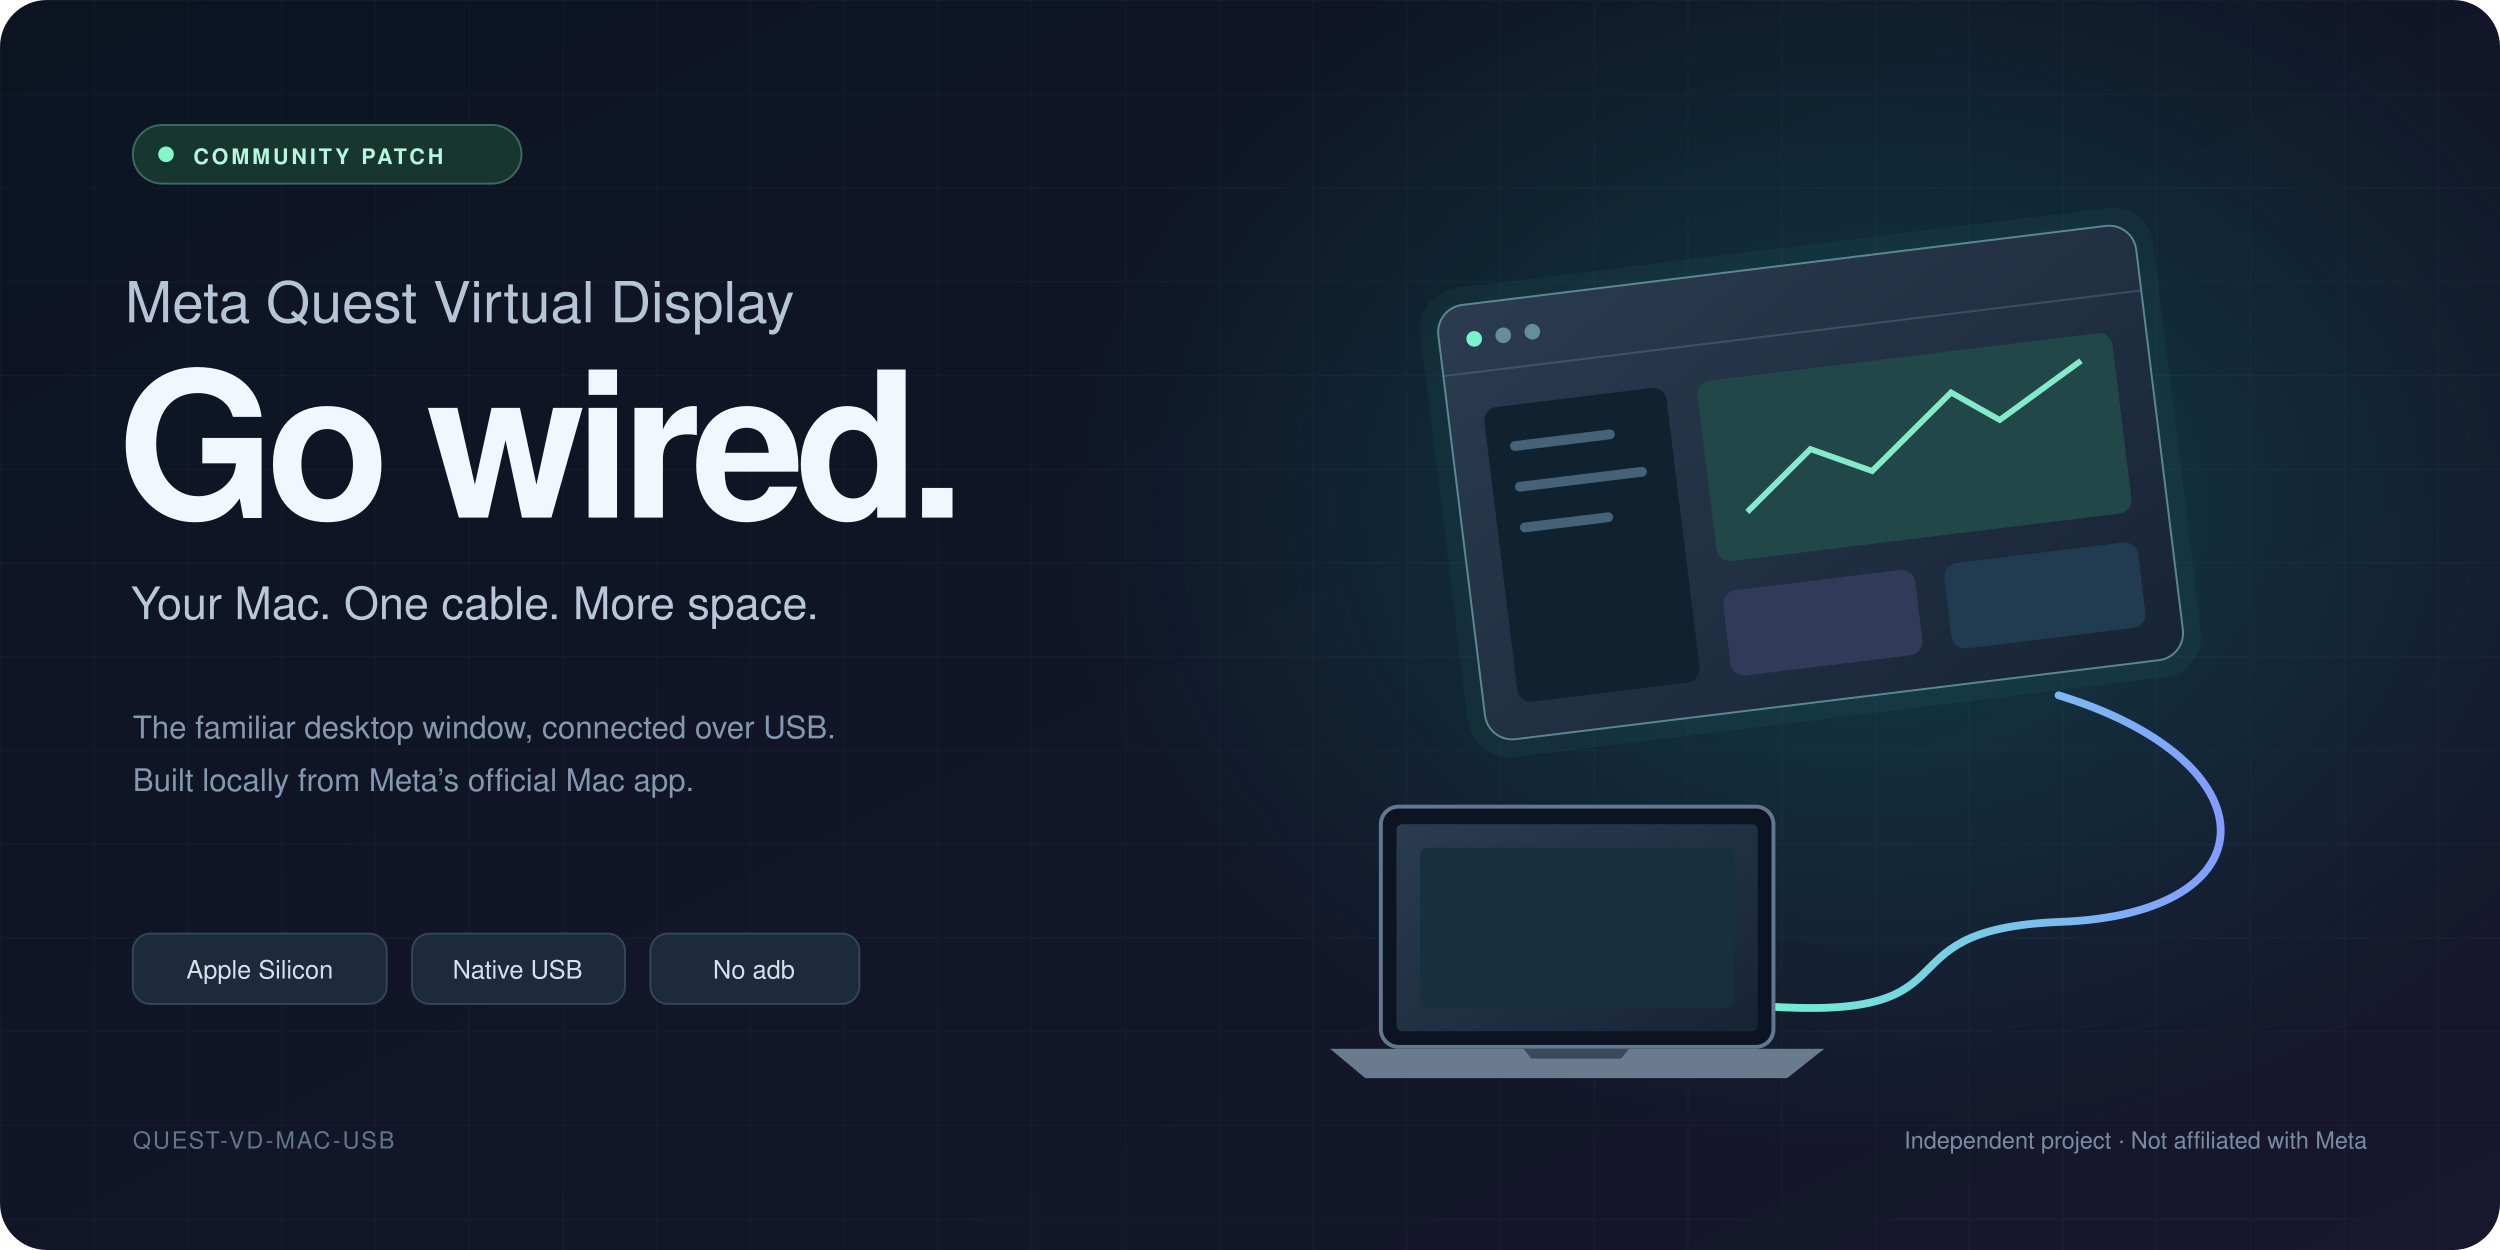
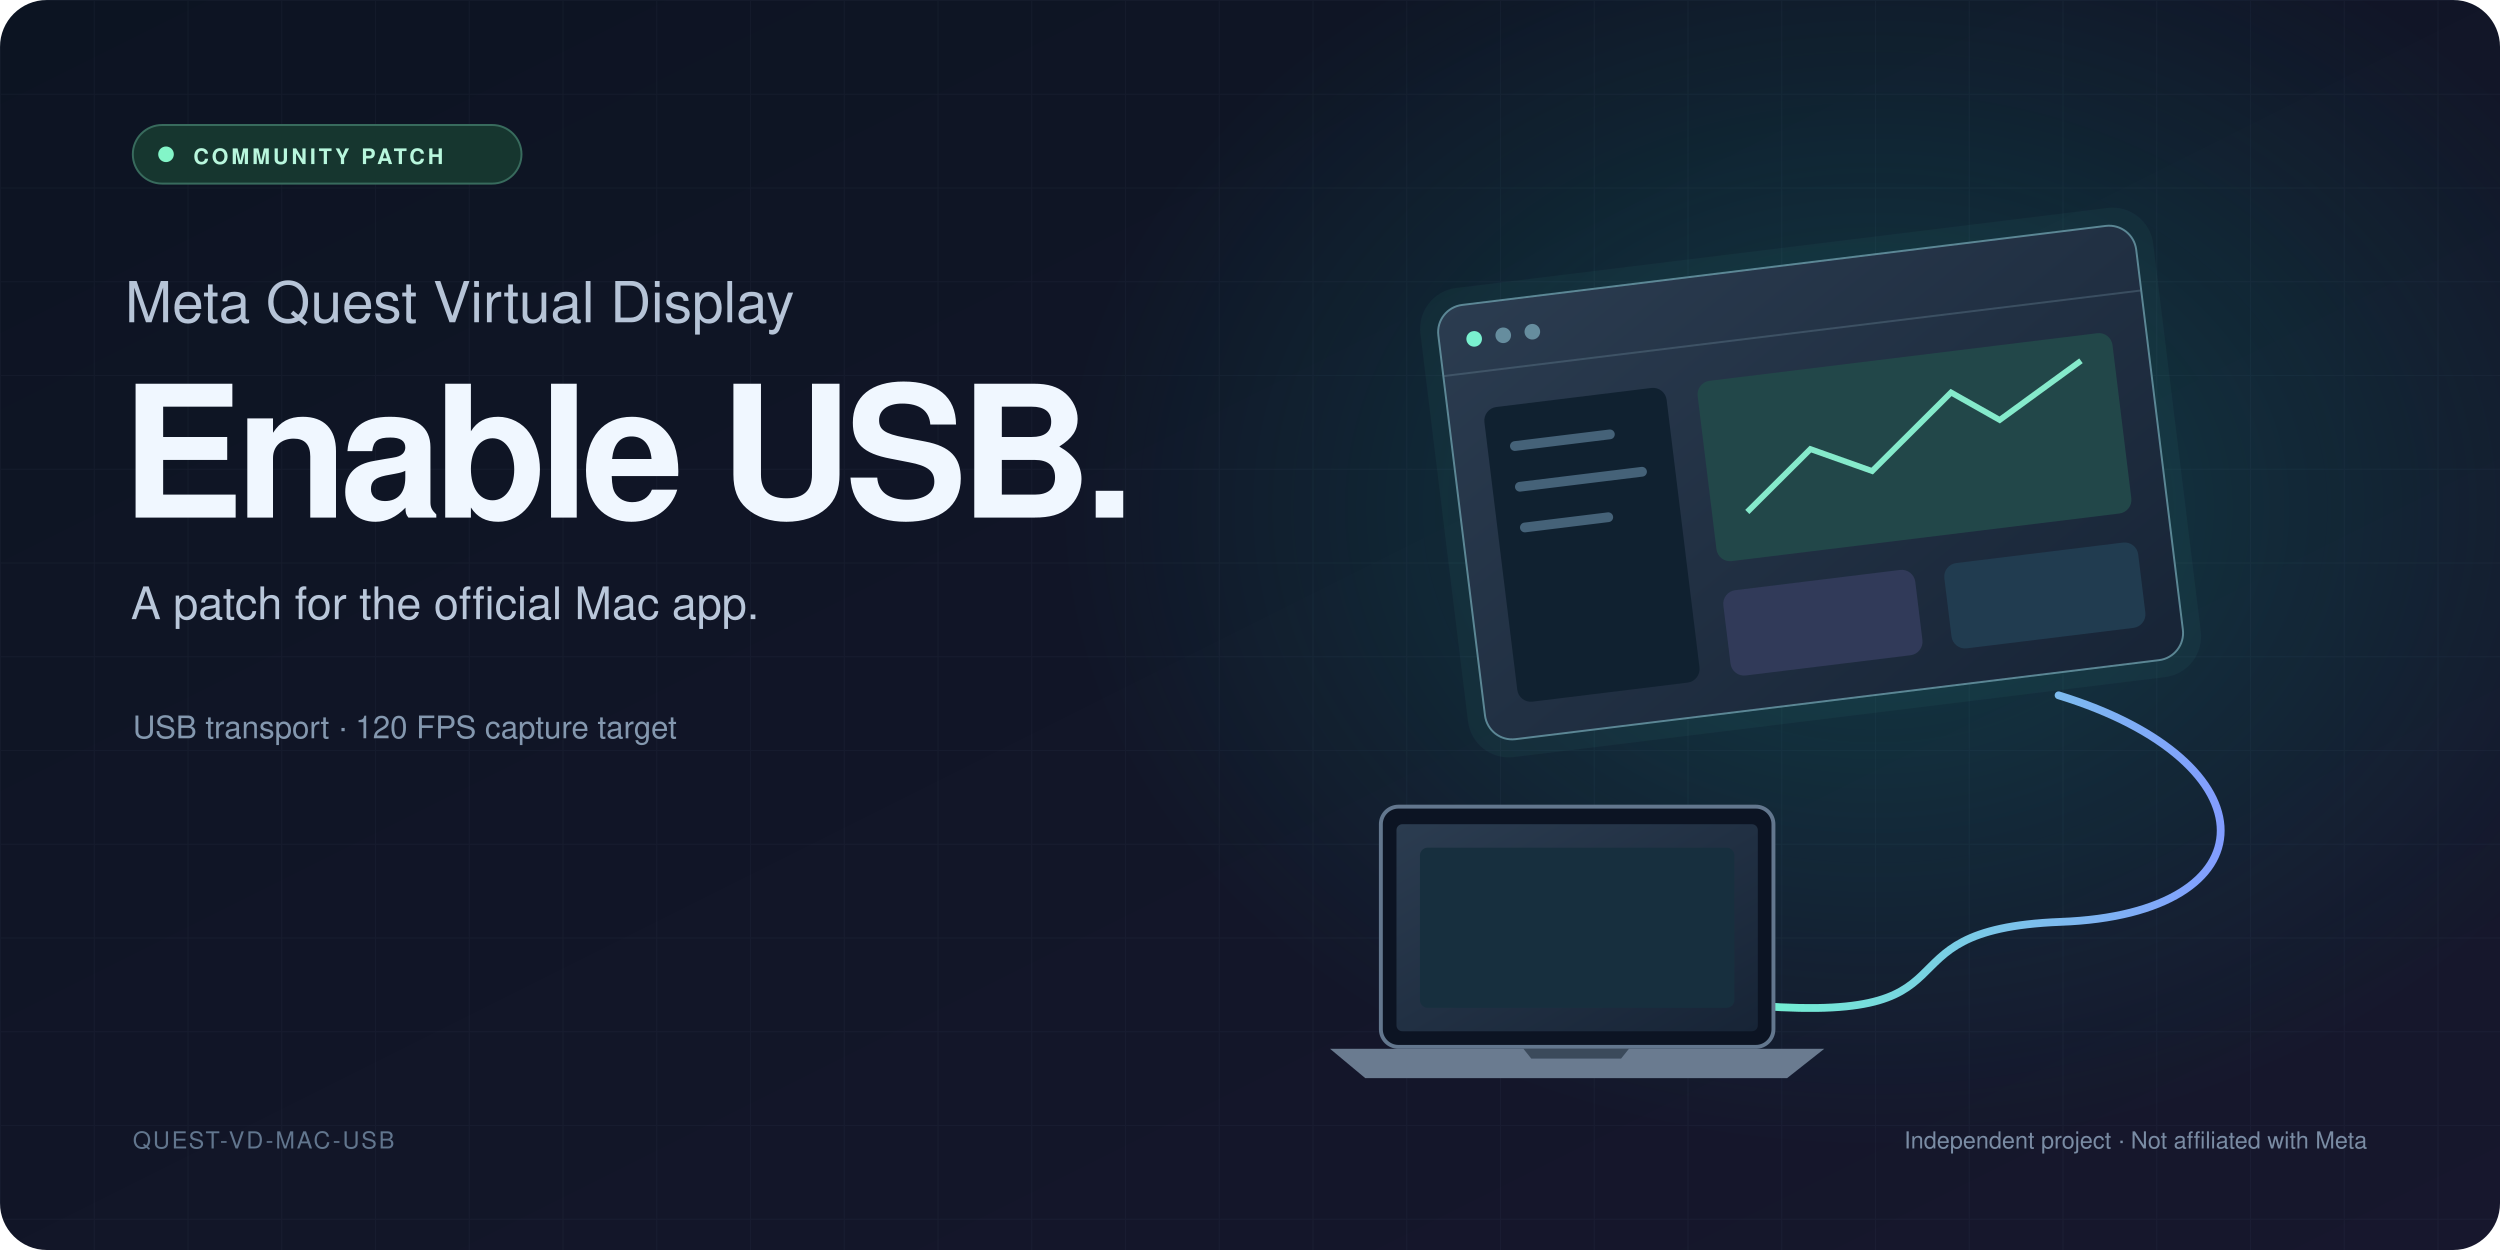
<svg xmlns="http://www.w3.org/2000/svg" width="1280" height="640" viewBox="0 0 1280 640" role="img" aria-labelledby="title desc">
  <defs>
    <linearGradient id="bg" x2="1" y2="1">
      <stop stop-color="#0c1422" />
      <stop offset="1" stop-color="#17172d" />
    </linearGradient>
    <radialGradient id="glow">
      <stop stop-color="#0cae9e" stop-opacity=".25" />
      <stop offset="1" stop-color="#0cae9e" stop-opacity="0" />
    </radialGradient>
    <linearGradient id="wire">
      <stop stop-color="#72f5cf" />
      <stop offset="1" stop-color="#829dff" />
    </linearGradient>
    <linearGradient id="glass" x2="1" y2="1">
      <stop stop-color="#2b3c50" />
      <stop offset="1" stop-color="#172436" />
    </linearGradient>
    <pattern id="grid" width="48" height="48" patternUnits="userSpaceOnUse">
      <path d="M48 0H0V48" fill="none" stroke="#b6cee8" stroke-opacity=".035" />
    </pattern>
  </defs>
  <rect width="1280" height="640" rx="24" fill="url(#bg)" />
  <rect width="1280" height="640" rx="24" fill="url(#grid)" />
  <ellipse cx="960" cy="260" rx="420" ry="330" fill="url(#glow)" />
  <g font-family="-apple-system,BlinkMacSystemFont,Segoe UI,Helvetica,Arial,sans-serif">
    <rect x="68" y="64" width="199" height="30" rx="15" fill="#16362f" stroke="#386b5d" />
    <circle cx="85" cy="79" r="4" fill="#83f5c8" />
    <text x="99" y="84" font-size="11" font-weight="600" letter-spacing="1.5" fill="#b8f7dd">COMMUNITY PATCH</text>
    <text x="64" y="165" font-size="29" font-weight="500" fill="#b6c4d7">Meta Quest Virtual Display</text>
-     <text x="60" y="265" font-size="104" font-weight="750" letter-spacing="-5" fill="#f0f7ff">Go wired.</text>
-     <text x="67" y="317" font-size="23" fill="#b9c7da">Your Mac. One cable. More space.</text>
-     <text x="68" y="378" font-size="16" fill="#8498af">The familiar desktop window, connected over USB.</text>
-     <text x="68" y="405" font-size="16" fill="#8498af">Built locally from Meta’s official Mac app.</text>
-     <g transform="translate(68 478)">
-       <rect width="130" height="36" rx="9" fill="#1c2a3c" stroke="#34455b" />
-       <text x="65" y="23" text-anchor="middle" font-size="13" fill="#d4e0ee">Apple Silicon</text>
-       <rect x="143" width="109" height="36" rx="9" fill="#1c2a3c" stroke="#34455b" />
-       <text x="197" y="23" text-anchor="middle" font-size="13" fill="#d4e0ee">Native USB</text>
-       <rect x="265" width="107" height="36" rx="9" fill="#1c2a3c" stroke="#34455b" />
-       <text x="318" y="23" text-anchor="middle" font-size="13" fill="#d4e0ee">No adb</text>
-     </g>
+     <text x="62" y="265" font-size="94" font-weight="750" letter-spacing="-4" fill="#f0f7ff">Enable USB.</text>
+     <text x="67" y="317" font-size="23" fill="#b9c7da">A patch for the official Mac app.</text>
+     <text x="68" y="378" font-size="16" fill="#8498af">USB transport · 120 FPS capture target</text>
    <g transform="translate(748 135) rotate(-7 180 120)">
      <rect x="-9" y="-9" width="378" height="242" rx="21" fill="#72f5cf" opacity=".04" />
      <rect width="360" height="224" rx="14" fill="url(#glass)" stroke="#6c9caa" stroke-opacity=".8" />
      <path d="M0 35H360" stroke="#627d90" stroke-opacity=".4" />
      <circle cx="18" cy="18" r="4" fill="#7af0cf" />
      <circle cx="33" cy="18" r="4" fill="#668d9e" />
      <circle cx="48" cy="18" r="4" fill="#668d9e" />
      <rect x="18" y="54" width="94" height="152" rx="7" fill="#102130" />
      <path d="M32 75H81M32 96H95M32 117H75" stroke="#456278" stroke-width="5" stroke-linecap="round" />
      <rect x="128" y="54" width="214" height="93" rx="7" fill="#224749" />
      <path d="M146 123L182 95L212 110L257 75L280 92L325 67" fill="none" stroke="#85eacb" stroke-width="3" />
      <rect x="128" y="162" width="99" height="44" rx="7" fill="#313a59" />
      <rect x="242" y="162" width="100" height="44" rx="7" fill="#213c50" />
    </g>
    <path d="M1054 356C1165 390 1164 468 1055 472C954 476 1022 527 889 514" fill="none" stroke="url(#wire)" stroke-width="4" stroke-linecap="round" />
    <g transform="translate(681 413)">
      <rect x="26" width="201" height="123" rx="9" fill="#0c1423" stroke="#63778e" stroke-width="2" />
      <rect x="34" y="9" width="185" height="106" rx="3" fill="url(#glass)" />
      <rect x="46" y="21" width="161" height="82" rx="4" fill="#172f3e" />
      <path d="M0 124H253L234 139H18Z" fill="#6a7b90" />
      <path d="M99 124H153L149 129H103Z" fill="#3b4a5b" />
    </g>
    <text x="68" y="588" font-size="12" letter-spacing="1" fill="#62768e">QUEST-VD-MAC-USB</text>
    <text x="1212" y="588" text-anchor="end" font-size="12" fill="#7a8ca4">Independent project · Not affiliated with Meta</text>
  </g>
</svg>
